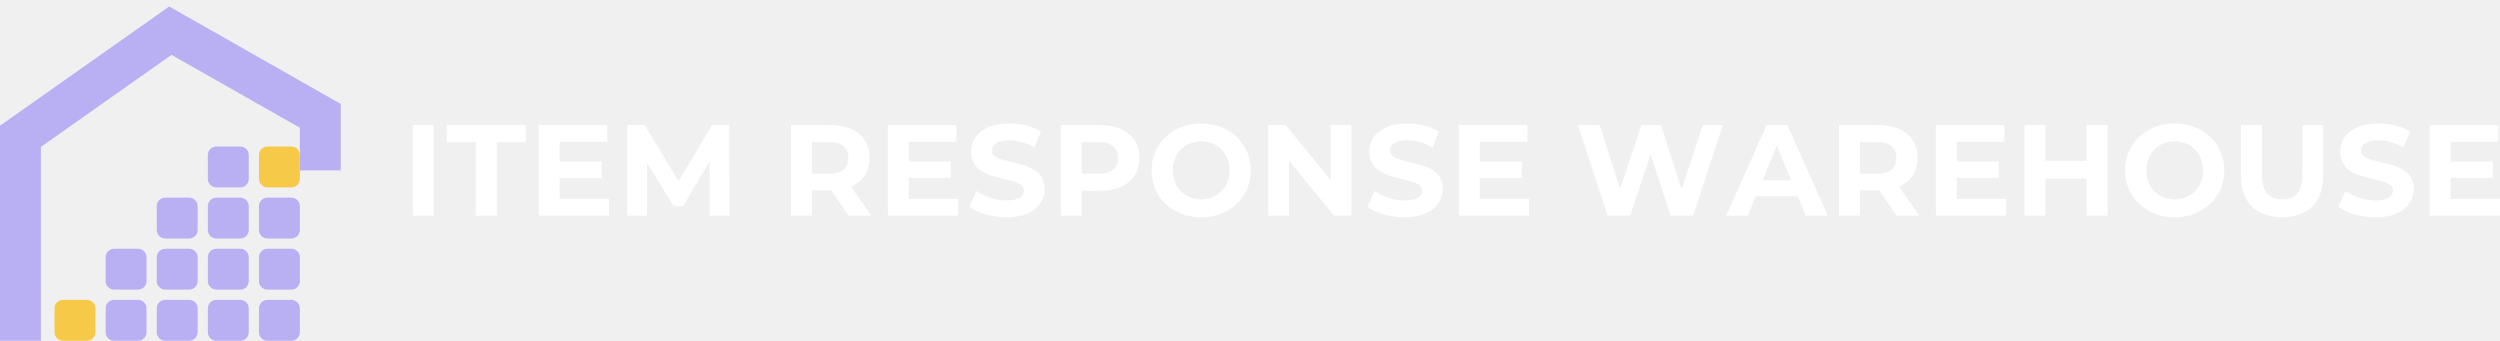
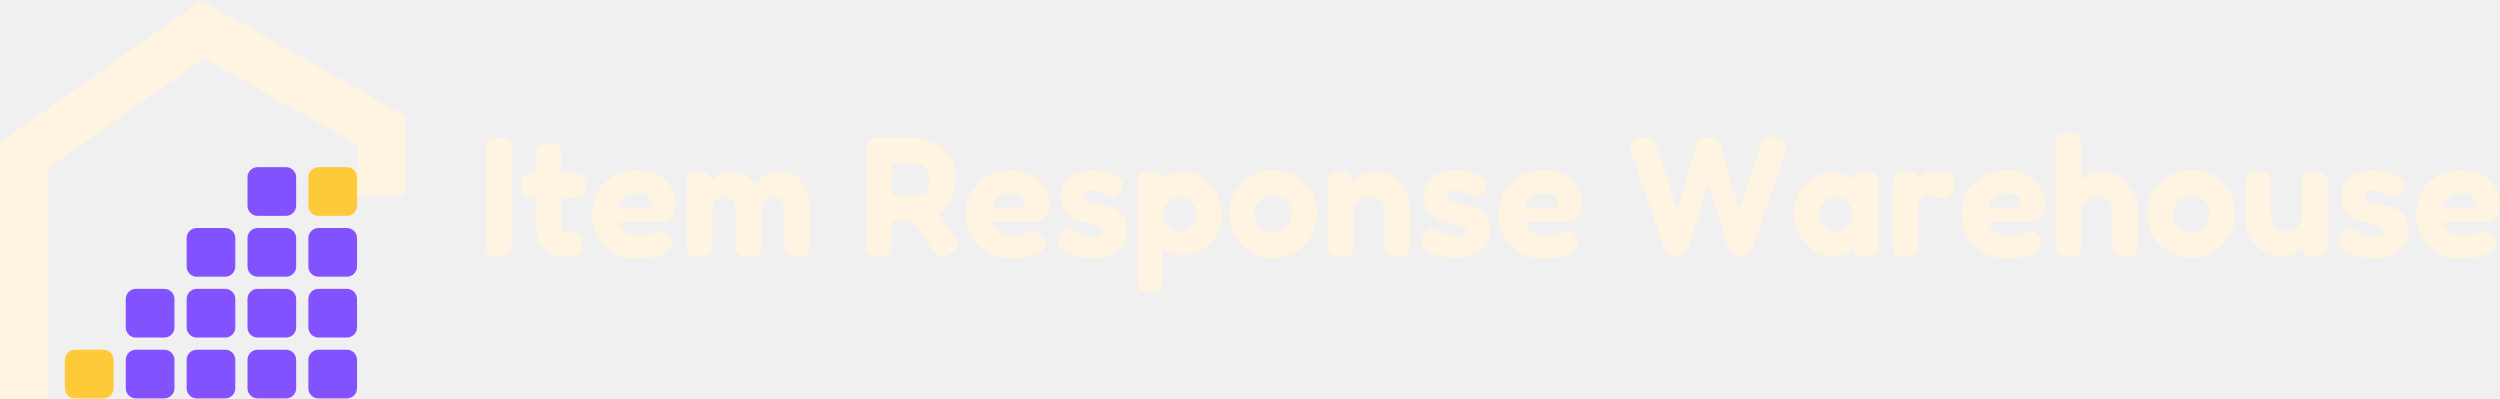
- <svg xmlns="http://www.w3.org/2000/svg" viewBox="0 0 733.69 100" role="img" aria-labelledby="t">
-   <path d="M6 100V40L50 9L94 34V50" fill="none" stroke="#b8b0f2" stroke-width="12" stroke-linejoin="miter" stroke-miterlimit="4" />
-   <rect x="16" y="88" width="12" height="12" rx="2.5" fill="#f7c948" />
-   <rect x="31" y="88" width="12" height="12" rx="2.5" fill="#b8b0f2" />
-   <rect x="31" y="73" width="12" height="12" rx="2.5" fill="#b8b0f2" />
-   <rect x="46" y="88" width="12" height="12" rx="2.5" fill="#b8b0f2" />
-   <rect x="46" y="73" width="12" height="12" rx="2.5" fill="#b8b0f2" />
-   <rect x="46" y="58" width="12" height="12" rx="2.5" fill="#b8b0f2" />
-   <rect x="61" y="88" width="12" height="12" rx="2.5" fill="#b8b0f2" />
-   <rect x="61" y="73" width="12" height="12" rx="2.5" fill="#b8b0f2" />
-   <rect x="61" y="58" width="12" height="12" rx="2.5" fill="#b8b0f2" />
-   <rect x="61" y="43" width="12" height="12" rx="2.5" fill="#b8b0f2" />
-   <rect x="76" y="88" width="12" height="12" rx="2.5" fill="#b8b0f2" />
-   <rect x="76" y="73" width="12" height="12" rx="2.5" fill="#b8b0f2" />
-   <rect x="76" y="58" width="12" height="12" rx="2.5" fill="#b8b0f2" />
-   <rect x="76" y="43" width="12" height="12" rx="2.5" fill="#f7c948" />
-   <path d="M121.15 63.3V36.7H127.31V63.3ZM139.63 63.3V41.72H131.12V36.7H154.3V41.72H145.78V63.3ZM158.1 63.3V36.7H178.2V41.64H164.22V58.36H178.7V63.3ZM163.76 52.2V47.42H176.57V52.2ZM184.1 63.3V36.7H189.19L200.52 55.47H197.82L208.95 36.7H214.01L214.08 63.3H208.31L208.27 45.55H209.33L200.44 60.49H197.67L188.58 45.55H189.88V63.3ZM232.14 63.3V36.7H243.51Q249.05 36.7 252.13 39.27Q255.21 41.83 255.21 46.35Q255.21 49.32 253.8 51.46Q252.4 53.61 249.81 54.75Q247.23 55.89 243.66 55.89H235.56L238.3 53.19V63.3ZM249.05 63.3 242.4 53.65H248.98L255.7 63.3ZM238.3 53.88 235.56 50.99H243.32Q246.17 50.99 247.57 49.75Q248.98 48.52 248.98 46.35Q248.98 44.15 247.57 42.93Q246.17 41.72 243.32 41.72H235.56L238.3 38.79ZM260.57 63.3V36.7H280.68V41.64H266.69V58.36H281.17V63.3ZM266.24 52.2V47.42H279.04V52.2ZM295.31 63.76Q292.12 63.76 289.19 62.9Q286.27 62.05 284.48 60.68L286.57 56.04Q288.28 57.26 290.62 58.04Q292.96 58.82 295.35 58.82Q297.17 58.82 298.29 58.46Q299.42 58.09 299.95 57.45Q300.48 56.8 300.48 55.97Q300.48 54.9 299.64 54.28Q298.81 53.65 297.44 53.25Q296.07 52.85 294.42 52.49Q292.77 52.13 291.11 51.6Q289.46 51.06 288.09 50.23Q286.72 49.39 285.87 48.02Q285.01 46.66 285.01 44.53Q285.01 42.25 286.25 40.37Q287.48 38.49 289.97 37.37Q292.46 36.24 296.22 36.24Q298.73 36.24 301.16 36.83Q303.6 37.42 305.46 38.6L303.56 43.27Q301.7 42.21 299.83 41.7Q297.97 41.18 296.19 41.18Q294.4 41.18 293.26 41.6Q292.12 42.02 291.63 42.69Q291.13 43.35 291.13 44.22Q291.13 45.25 291.97 45.88Q292.8 46.5 294.17 46.88Q295.54 47.26 297.19 47.64Q298.85 48.02 300.5 48.52Q302.15 49.01 303.52 49.85Q304.89 50.68 305.74 52.05Q306.6 53.42 306.6 55.51Q306.6 57.75 305.34 59.61Q304.09 61.48 301.6 62.62Q299.11 63.76 295.31 63.76ZM311.32 63.3V36.7H322.83Q326.4 36.7 328.99 37.86Q331.57 39.02 332.98 41.18Q334.38 43.35 334.38 46.35Q334.38 49.32 332.98 51.48Q331.57 53.65 328.99 54.81Q326.4 55.97 322.83 55.97H314.74L317.47 53.19V63.3ZM317.47 53.88 314.74 50.95H322.49Q325.34 50.95 326.74 49.73Q328.15 48.52 328.15 46.35Q328.15 44.15 326.74 42.93Q325.34 41.72 322.49 41.72H314.74L317.47 38.79ZM352.55 63.76Q349.4 63.76 346.72 62.73Q344.04 61.7 342.08 59.84Q340.13 57.98 339.04 55.47Q337.96 52.96 337.96 50Q337.96 47.04 339.04 44.53Q340.13 42.02 342.1 40.16Q344.08 38.3 346.74 37.27Q349.4 36.24 352.51 36.24Q355.67 36.24 358.31 37.27Q360.95 38.3 362.91 40.16Q364.86 42.02 365.97 44.51Q367.07 47 367.07 50Q367.07 52.96 365.97 55.49Q364.86 58.02 362.91 59.86Q360.95 61.7 358.31 62.73Q355.67 63.76 352.55 63.76ZM352.51 58.51Q354.3 58.51 355.8 57.9Q357.3 57.3 358.44 56.16Q359.58 55.02 360.21 53.46Q360.84 51.9 360.84 50Q360.84 48.1 360.21 46.54Q359.58 44.98 358.46 43.84Q357.34 42.7 355.82 42.1Q354.3 41.49 352.51 41.49Q350.73 41.49 349.23 42.1Q347.73 42.7 346.59 43.84Q345.45 44.98 344.82 46.54Q344.19 48.1 344.19 50Q344.19 51.86 344.82 53.44Q345.45 55.02 346.57 56.16Q347.69 57.3 349.21 57.9Q350.73 58.51 352.51 58.51ZM372.2 63.3V36.7H377.3L392.99 55.85H390.52V36.7H396.6V63.3H391.55L375.81 44.15H378.28V63.3ZM412.15 63.76Q408.96 63.76 406.03 62.9Q403.1 62.05 401.32 60.68L403.41 56.04Q405.12 57.26 407.45 58.04Q409.79 58.82 412.19 58.82Q414.01 58.82 415.13 58.46Q416.25 58.09 416.78 57.45Q417.32 56.8 417.32 55.97Q417.32 54.9 416.48 54.28Q415.64 53.65 414.28 53.25Q412.91 52.85 411.25 52.49Q409.6 52.13 407.95 51.6Q406.3 51.06 404.93 50.23Q403.56 49.39 402.7 48.02Q401.85 46.66 401.85 44.53Q401.85 42.25 403.08 40.37Q404.32 38.49 406.81 37.37Q409.3 36.24 413.06 36.24Q415.57 36.24 418 36.83Q420.43 37.42 422.29 38.6L420.39 43.27Q418.53 42.21 416.67 41.7Q414.81 41.18 413.02 41.18Q411.24 41.18 410.1 41.6Q408.96 42.02 408.46 42.69Q407.97 43.35 407.97 44.22Q407.97 45.25 408.8 45.88Q409.64 46.5 411.01 46.88Q412.38 47.26 414.03 47.64Q415.68 48.02 417.33 48.52Q418.99 49.01 420.36 49.85Q421.72 50.68 422.58 52.05Q423.43 53.42 423.43 55.51Q423.43 57.75 422.18 59.61Q420.93 61.48 418.44 62.62Q415.95 63.76 412.15 63.76ZM428.15 63.3V36.7H448.25V41.64H434.27V58.36H448.75V63.3ZM433.81 52.2V47.42H446.62V52.2ZM471.79 63.3 463.09 36.7H469.47L477.03 60.26H473.84L481.74 36.7H487.44L495.04 60.26H491.97L499.72 36.7H505.61L496.91 63.3H490.29L483.57 42.63H485.32L478.4 63.3ZM506.6 63.3 518.46 36.7H524.54L536.43 63.3H529.97L520.24 39.82H522.68L512.91 63.3ZM512.53 57.6 514.16 52.93H527.84L529.52 57.6ZM539.71 63.3V36.7H551.07Q556.62 36.7 559.69 39.27Q562.77 41.83 562.77 46.35Q562.77 49.32 561.37 51.46Q559.96 53.61 557.38 54.75Q554.79 55.89 551.22 55.89H543.13L545.86 53.19V63.3ZM556.62 63.3 549.97 53.65H556.54L563.27 63.3ZM545.86 53.88 543.13 50.99H550.88Q553.73 50.99 555.13 49.75Q556.54 48.52 556.54 46.35Q556.54 44.15 555.13 42.93Q553.73 41.72 550.88 41.72H543.13L545.86 38.79ZM568.14 63.3V36.7H588.24V41.64H574.25V58.36H588.73V63.3ZM573.8 52.2V47.42H586.6V52.2ZM612.37 63.3V36.7H618.53V63.3ZM594.13 63.3V36.7H600.29V63.3ZM599.83 52.39V47.19H612.83V52.39ZM638.26 63.76Q635.1 63.76 632.42 62.73Q629.75 61.7 627.79 59.84Q625.83 57.98 624.75 55.47Q623.67 52.96 623.67 50Q623.67 47.04 624.75 44.53Q625.83 42.02 627.81 40.16Q629.78 38.3 632.44 37.27Q635.1 36.24 638.22 36.24Q641.37 36.24 644.01 37.27Q646.66 38.3 648.61 40.16Q650.57 42.02 651.67 44.51Q652.77 47 652.77 50Q652.77 52.96 651.67 55.49Q650.57 58.02 648.61 59.86Q646.66 61.7 644.01 62.73Q641.37 63.76 638.26 63.76ZM638.22 58.51Q640.01 58.51 641.51 57.9Q643.01 57.3 644.15 56.16Q645.29 55.02 645.91 53.46Q646.54 51.9 646.54 50Q646.54 48.1 645.91 46.54Q645.29 44.98 644.17 43.84Q643.05 42.7 641.53 42.1Q640.01 41.49 638.22 41.49Q636.43 41.49 634.93 42.1Q633.43 42.7 632.29 43.84Q631.15 44.98 630.52 46.54Q629.9 48.1 629.9 50Q629.9 51.86 630.52 53.44Q631.15 55.02 632.27 56.16Q633.39 57.3 634.91 57.9Q636.43 58.51 638.22 58.51ZM669.73 63.76Q664.07 63.76 660.87 60.6Q657.68 57.45 657.68 51.6V36.7H663.84V51.37Q663.84 55.17 665.4 56.84Q666.95 58.51 669.77 58.51Q672.58 58.51 674.14 56.84Q675.69 55.17 675.69 51.37V36.7H681.77V51.6Q681.77 57.45 678.58 60.6Q675.39 63.76 669.73 63.76ZM697.09 63.76Q693.9 63.76 690.98 62.9Q688.05 62.05 686.26 60.68L688.35 56.04Q690.06 57.26 692.4 58.04Q694.74 58.82 697.13 58.82Q698.96 58.82 700.08 58.46Q701.2 58.09 701.73 57.45Q702.26 56.8 702.26 55.97Q702.26 54.9 701.43 54.28Q700.59 53.65 699.22 53.25Q697.85 52.85 696.2 52.49Q694.55 52.13 692.89 51.6Q691.24 51.06 689.87 50.23Q688.51 49.39 687.65 48.02Q686.8 46.66 686.8 44.53Q686.8 42.25 688.03 40.37Q689.27 38.49 691.75 37.37Q694.24 36.24 698.01 36.24Q700.51 36.24 702.95 36.83Q705.38 37.42 707.24 38.6L705.34 43.27Q703.48 42.21 701.62 41.7Q699.75 41.18 697.97 41.18Q696.18 41.18 695.04 41.6Q693.9 42.02 693.41 42.69Q692.91 43.35 692.91 44.22Q692.91 45.25 693.75 45.88Q694.59 46.5 695.95 46.88Q697.32 47.26 698.97 47.64Q700.63 48.02 702.28 48.52Q703.93 49.01 705.3 49.85Q706.67 50.68 707.52 52.05Q708.38 53.42 708.38 55.51Q708.38 57.75 707.13 59.61Q705.87 61.48 703.38 62.62Q700.89 63.76 697.09 63.76ZM713.1 63.3V36.7H733.2V41.64H719.22V58.36H733.69V63.3ZM718.76 52.2V47.42H731.57V52.2Z" fill="#ffffff" />
+ <svg xmlns="http://www.w3.org/2000/svg" viewBox="0 1.8 616.2 98.2" role="img" aria-labelledby="t">
+   <path d="M6 100V40L50 9L94 34V50" fill="none" stroke="#fff3e2" stroke-width="12" stroke-linejoin="miter" stroke-miterlimit="4" />
+   <rect x="16" y="88" width="12" height="12" rx="2.5" fill="#ffca3a" />
+   <rect x="31" y="88" width="12" height="12" rx="2.5" fill="#8352ff" />
+   <rect x="31" y="73" width="12" height="12" rx="2.5" fill="#8352ff" />
+   <rect x="46" y="88" width="12" height="12" rx="2.5" fill="#8352ff" />
+   <rect x="46" y="73" width="12" height="12" rx="2.5" fill="#8352ff" />
+   <rect x="46" y="58" width="12" height="12" rx="2.5" fill="#8352ff" />
+   <rect x="61" y="88" width="12" height="12" rx="2.5" fill="#8352ff" />
+   <rect x="61" y="73" width="12" height="12" rx="2.5" fill="#8352ff" />
+   <rect x="61" y="58" width="12" height="12" rx="2.5" fill="#8352ff" />
+   <rect x="61" y="43" width="12" height="12" rx="2.5" fill="#8352ff" />
+   <rect x="76" y="88" width="12" height="12" rx="2.5" fill="#8352ff" />
+   <rect x="76" y="73" width="12" height="12" rx="2.5" fill="#8352ff" />
+   <rect x="76" y="58" width="12" height="12" rx="2.5" fill="#8352ff" />
+   <rect x="76" y="43" width="12" height="12" rx="2.5" fill="#ffca3a" />
+   <path d="M122.83 65.08Q121.32 65.08 120.65 64.64Q119.97 64.2 119.83 63.44Q119.68 62.68 119.68 61.89V38.91Q119.68 38.07 119.83 37.36Q119.97 36.64 120.65 36.18Q121.32 35.72 122.87 35.72Q124.47 35.72 125.12 36.18Q125.77 36.64 125.92 37.36Q126.06 38.07 126.06 38.95V61.93Q126.06 62.73 125.9 63.46Q125.73 64.2 125.08 64.64Q124.43 65.08 122.83 65.08ZM140.26 65.08Q138.12 65.08 136.58 64.62Q135.05 64.15 134.04 63.19Q133.04 62.22 132.55 60.73Q132.07 59.24 132.07 57.18V40.13Q132.07 39.29 132.22 38.62Q132.36 37.95 133.04 37.5Q133.71 37.06 135.22 37.06Q136.73 37.06 137.4 37.53Q138.08 37.99 138.22 38.7Q138.37 39.42 138.37 40.26V56.93Q138.37 57.6 138.48 58.04Q138.58 58.48 138.79 58.69Q139 58.9 139.38 58.99Q139.76 59.07 140.3 59.07Q141.23 59.07 141.94 59.24Q142.65 59.41 143.05 60Q143.45 60.58 143.45 61.97Q143.45 63.48 142.99 64.15Q142.53 64.83 141.79 64.95Q141.06 65.08 140.26 65.08ZM130.77 44.41H135.39L141.18 44.25Q141.98 44.25 142.7 44.39Q143.41 44.54 143.87 45.21Q144.33 45.88 144.33 47.44Q144.33 48.87 143.89 49.54Q143.45 50.21 142.74 50.4Q142.02 50.59 141.18 50.59L135.68 50.46H130.6Q129.38 50.42 128.9 49.73Q128.42 49.03 128.42 47.4Q128.42 45.88 129 45.15Q129.59 44.41 130.77 44.41ZM157.14 65.46Q154.2 65.46 152.08 64.49Q149.96 63.52 148.62 61.95Q147.27 60.37 146.62 58.44Q145.97 56.51 145.97 54.58Q145.97 51.43 147.4 48.99Q148.83 46.56 151.35 45.15Q153.87 43.74 157.14 43.74Q159.58 43.74 161.37 44.52Q163.15 45.3 164.31 46.53Q165.46 47.77 166.03 49.2Q166.59 50.63 166.59 51.93Q166.59 54.24 165.48 55.35Q164.37 56.47 162.65 56.47H152.65Q152.73 57.56 153.43 58.32Q154.12 59.07 155.17 59.49Q156.22 59.91 157.4 59.91Q158.4 59.91 159.16 59.81Q159.92 59.7 160.46 59.51Q161.01 59.32 161.47 59.13Q161.93 58.95 162.29 58.82Q162.65 58.69 162.98 58.65Q163.61 58.61 164.14 59.01Q164.66 59.41 165.08 60.21Q165.38 60.67 165.48 61.09Q165.59 61.51 165.59 61.93Q165.59 62.94 164.56 63.73Q163.53 64.53 161.66 64.99Q159.79 65.46 157.14 65.46ZM152.65 53.02H159.29Q159.96 53.02 160.27 52.79Q160.59 52.56 160.59 51.89Q160.59 51.13 160.13 50.57Q159.66 50 158.89 49.68Q158.11 49.37 157.1 49.37Q155.8 49.37 154.79 49.87Q153.78 50.38 153.22 51.22Q152.65 52.06 152.65 53.02ZM172.35 65.08Q170.84 65.08 170.16 64.62Q169.49 64.15 169.37 63.44Q169.24 62.73 169.24 61.89V47.19Q169.24 46.35 169.39 45.65Q169.53 44.96 170.21 44.52Q170.88 44.08 172.43 44.08Q173.99 44.08 174.7 44.69Q175.41 45.3 175.41 46.68L174.87 47.14Q174.95 46.93 175.37 46.43Q175.79 45.93 176.46 45.38Q177.14 44.83 178.04 44.43Q178.94 44.04 179.99 44.04Q181.38 44.04 182.49 44.43Q183.6 44.83 184.51 45.61Q185.41 46.39 186.08 47.56Q186.67 46.72 187.51 45.93Q188.35 45.13 189.5 44.58Q190.66 44.04 192.09 44.04Q194.52 44.04 196.23 45.27Q197.93 46.51 198.81 48.82Q199.69 51.13 199.69 54.41V61.93Q199.69 62.73 199.54 63.46Q199.4 64.2 198.72 64.64Q198.05 65.08 196.5 65.08Q194.94 65.08 194.29 64.62Q193.64 64.15 193.5 63.42Q193.35 62.68 193.35 61.89V54.37Q193.35 53.07 193.05 52.18Q192.76 51.3 192.15 50.82Q191.54 50.34 190.62 50.34Q189.65 50.34 188.98 50.78Q188.31 51.22 187.97 52.12Q187.64 53.02 187.64 54.41V61.93Q187.64 62.77 187.43 63.5Q187.22 64.24 186.52 64.68Q185.83 65.12 184.32 65.08Q182.81 65.04 182.18 64.57Q181.55 64.11 181.42 63.38Q181.29 62.64 181.29 61.89V54.37Q181.29 53.07 181 52.16Q180.71 51.26 180.12 50.8Q179.53 50.34 178.56 50.34Q177.51 50.34 176.84 50.88Q176.17 51.43 175.86 52.33Q175.54 53.23 175.54 54.37V61.93Q175.54 62.77 175.39 63.48Q175.25 64.2 174.57 64.64Q173.9 65.08 172.35 65.08ZM216.62 65.08Q215.1 65.08 214.43 64.62Q213.76 64.15 213.61 63.4Q213.47 62.64 213.47 61.84V38.87Q213.47 38.07 213.61 37.36Q213.76 36.64 214.43 36.18Q215.1 35.72 216.66 35.72H225.39Q227.12 35.72 228.92 36.35Q230.73 36.98 232.24 38.28Q233.75 39.58 234.68 41.52Q235.6 43.45 235.6 46.09Q235.6 47.86 235.08 49.5Q234.55 51.13 233.5 52.52Q232.45 53.91 230.9 54.89Q229.34 55.88 227.33 56.3H219.85V61.89Q219.85 62.68 219.68 63.42Q219.51 64.15 218.84 64.62Q218.17 65.08 216.62 65.08ZM234.34 64.24Q232.79 65.37 231.86 65.12Q230.94 64.87 229.93 63.48L222.54 52.9L229.72 51.97L235.14 59.74Q235.85 60.75 236.04 61.47Q236.23 62.18 235.83 62.81Q235.43 63.44 234.34 64.24ZM219.85 50H225.69Q226.28 50 226.91 49.77Q227.54 49.54 228.04 49.08Q228.54 48.61 228.88 47.86Q229.22 47.1 229.22 46.05Q229.22 44.83 228.73 43.95Q228.25 43.07 227.37 42.59Q226.49 42.1 225.31 42.1H219.85ZM249.21 65.46Q246.27 65.46 244.15 64.49Q242.03 63.52 240.68 61.95Q239.34 60.37 238.69 58.44Q238.04 56.51 238.04 54.58Q238.04 51.43 239.46 48.99Q240.89 46.56 243.41 45.15Q245.93 43.74 249.21 43.74Q251.64 43.74 253.43 44.52Q255.21 45.3 256.37 46.53Q257.52 47.77 258.09 49.2Q258.66 50.63 258.66 51.93Q258.66 54.24 257.55 55.35Q256.43 56.47 254.71 56.47H244.71Q244.8 57.56 245.49 58.32Q246.18 59.07 247.23 59.49Q248.28 59.91 249.46 59.91Q250.47 59.91 251.22 59.81Q251.98 59.7 252.53 59.51Q253.07 59.32 253.53 59.13Q254 58.95 254.35 58.82Q254.71 58.69 255.05 58.65Q255.68 58.61 256.2 59.01Q256.73 59.41 257.15 60.21Q257.44 60.67 257.55 61.09Q257.65 61.51 257.65 61.93Q257.65 62.94 256.62 63.73Q255.59 64.53 253.72 64.99Q251.85 65.46 249.21 65.46ZM244.71 53.02H251.35Q252.02 53.02 252.34 52.79Q252.65 52.56 252.65 51.89Q252.65 51.13 252.19 50.57Q251.73 50 250.95 49.68Q250.17 49.37 249.17 49.37Q247.86 49.37 246.86 49.87Q245.85 50.38 245.28 51.22Q244.71 52.06 244.71 53.02ZM268.91 65.41Q267.77 65.41 266.45 65.16Q265.13 64.91 263.87 64.43Q262.61 63.94 261.77 63.29Q260.93 62.64 260.8 61.8Q260.72 61.38 260.82 60.9Q260.93 60.42 261.22 59.89Q261.51 59.37 261.93 58.78Q262.27 58.32 262.69 58.19Q263.11 58.06 263.66 58.23Q264.33 58.36 265.02 58.67Q265.71 58.99 266.41 59.34Q267.1 59.7 267.86 59.97Q268.61 60.25 269.41 60.25Q270.59 60.25 271.24 59.89Q271.89 59.53 271.89 58.9Q271.89 58.44 271.62 58.15Q271.34 57.85 270.86 57.62Q270.38 57.39 269.75 57.22Q269.12 57.06 268.38 56.87Q267.65 56.68 266.89 56.47Q265.84 56.17 264.87 55.71Q263.91 55.25 263.11 54.51Q262.31 53.78 261.85 52.71Q261.39 51.64 261.39 50.08Q261.39 48.03 262.35 46.64Q263.32 45.25 265.17 44.52Q267.02 43.78 269.66 43.78Q270.42 43.78 271.17 43.87Q271.93 43.95 272.67 44.16Q273.4 44.37 274.11 44.67Q274.83 44.96 275.54 45.38Q276.8 45.97 276.84 46.98Q276.89 47.98 276.13 49.03Q275.67 49.75 275.16 50.06Q274.66 50.38 274.11 50.25Q273.44 50.08 272.67 49.71Q271.89 49.33 271.03 48.99Q270.17 48.66 269.33 48.66Q268.61 48.66 268.11 48.84Q267.6 49.03 267.35 49.35Q267.1 49.66 267.1 50.08Q267.1 50.63 267.42 50.94Q267.73 51.26 268.28 51.47Q268.82 51.68 269.54 51.85Q270.25 52.02 271.09 52.18Q272.22 52.39 273.42 52.75Q274.62 53.11 275.61 53.78Q276.59 54.45 277.2 55.59Q277.81 56.72 277.81 58.57Q277.81 61.89 275.5 63.65Q273.19 65.41 268.91 65.41ZM291.59 64.7Q289.53 64.7 287.95 63.88Q286.38 63.06 285.35 61.65Q284.32 60.25 283.8 58.4Q283.27 56.55 283.31 54.41Q283.31 52.35 283.86 50.48Q284.4 48.61 285.43 47.16Q286.46 45.72 288 44.9Q289.53 44.08 291.59 44.08Q293.43 44.08 295.18 44.92Q296.92 45.76 298.26 47.21Q299.61 48.66 300.38 50.55Q301.16 52.44 301.16 54.54Q301.16 56.64 300.38 58.5Q299.61 60.37 298.26 61.76Q296.92 63.15 295.2 63.92Q293.48 64.7 291.59 64.7ZM283.48 73.77Q281.97 73.77 281.32 73.33Q280.67 72.89 280.52 72.2Q280.37 71.5 280.37 70.71V47.23Q280.37 46.39 280.5 45.69Q280.62 45 281.27 44.54Q281.93 44.08 283.44 44.08Q284.74 44.08 285.52 44.46Q286.29 44.83 286.63 45.63V70.66Q286.67 71.46 286.5 72.18Q286.34 72.89 285.69 73.33Q285.03 73.77 283.48 73.77ZM290.7 58.78Q291.88 58.78 292.8 58.21Q293.73 57.64 294.3 56.68Q294.86 55.71 294.86 54.54Q294.86 53.32 294.32 52.37Q293.77 51.43 292.85 50.88Q291.92 50.34 290.75 50.34Q289.61 50.34 288.67 50.9Q287.72 51.47 287.2 52.41Q286.67 53.36 286.67 54.54Q286.67 55.71 287.22 56.68Q287.76 57.64 288.69 58.21Q289.61 58.78 290.7 58.78ZM313.85 65.41Q311.87 65.41 309.92 64.64Q307.97 63.86 306.37 62.43Q304.77 61 303.85 59.01Q302.93 57.01 302.93 54.58Q302.93 52.31 303.77 50.36Q304.61 48.4 306.12 46.89Q307.63 45.38 309.58 44.52Q311.54 43.66 313.76 43.66Q316.79 43.66 319.24 45.11Q321.7 46.56 323.17 49.03Q324.64 51.51 324.64 54.54Q324.64 57.1 323.7 59.09Q322.75 61.09 321.18 62.52Q319.6 63.94 317.69 64.68Q315.78 65.41 313.85 65.41ZM313.76 59.07Q314.77 59.07 315.82 58.57Q316.87 58.06 317.58 57.06Q318.3 56.05 318.3 54.49Q318.3 53.15 317.71 52.14Q317.12 51.13 316.09 50.57Q315.06 50 313.72 50Q312.46 50 311.47 50.59Q310.49 51.18 309.88 52.2Q309.27 53.23 309.27 54.54Q309.27 56.05 309.96 57.08Q310.65 58.11 311.7 58.59Q312.75 59.07 313.76 59.07ZM330.39 65.04Q328.84 65.04 328.19 64.59Q327.54 64.15 327.39 63.42Q327.24 62.68 327.24 61.89V47.1Q327.24 46.3 327.41 45.61Q327.58 44.92 328.23 44.5Q328.88 44.08 330.44 44.08Q331.78 44.08 332.41 44.43Q333.04 44.79 333.23 45.3Q333.42 45.8 333.42 46.24Q333.42 46.68 333.5 46.85L333.25 47.65Q333.33 47.02 333.9 46.37Q334.47 45.72 335.33 45.19Q336.19 44.67 337.18 44.37Q338.16 44.08 339.13 44.08Q341.15 44.08 342.72 44.81Q344.3 45.55 345.39 46.93Q346.48 48.32 347.05 50.19Q347.61 52.06 347.61 54.28V61.93Q347.61 62.73 347.47 63.46Q347.32 64.2 346.67 64.62Q346.02 65.04 344.46 65.04Q342.87 65.04 342.22 64.59Q341.57 64.15 341.4 63.42Q341.23 62.68 341.23 61.89V54.28Q341.23 53.02 340.81 52.14Q340.39 51.26 339.55 50.78Q338.71 50.29 337.49 50.29Q336.27 50.29 335.39 50.8Q334.51 51.3 334.03 52.18Q333.54 53.07 333.54 54.28V61.93Q333.54 62.73 333.4 63.46Q333.25 64.2 332.6 64.62Q331.95 65.04 330.39 65.04ZM358.45 65.41Q357.32 65.41 355.99 65.16Q354.67 64.91 353.41 64.43Q352.15 63.94 351.31 63.29Q350.47 62.64 350.34 61.8Q350.26 61.38 350.37 60.9Q350.47 60.42 350.76 59.89Q351.06 59.37 351.48 58.78Q351.81 58.32 352.23 58.19Q352.65 58.06 353.2 58.23Q353.87 58.36 354.57 58.67Q355.26 58.99 355.95 59.34Q356.64 59.7 357.4 59.97Q358.16 60.25 358.95 60.25Q360.13 60.25 360.78 59.89Q361.43 59.53 361.43 58.9Q361.43 58.44 361.16 58.15Q360.89 57.85 360.4 57.62Q359.92 57.39 359.29 57.22Q358.66 57.06 357.93 56.87Q357.19 56.68 356.43 56.47Q355.38 56.17 354.42 55.71Q353.45 55.25 352.65 54.51Q351.86 53.78 351.39 52.71Q350.93 51.64 350.93 50.08Q350.93 48.03 351.9 46.64Q352.86 45.25 354.71 44.52Q356.56 43.78 359.21 43.78Q359.96 43.78 360.72 43.87Q361.47 43.95 362.21 44.16Q362.94 44.37 363.66 44.67Q364.37 44.96 365.09 45.38Q366.35 45.97 366.39 46.98Q366.43 47.98 365.67 49.03Q365.21 49.75 364.71 50.06Q364.2 50.38 363.66 50.25Q362.99 50.08 362.21 49.71Q361.43 49.33 360.57 48.99Q359.71 48.66 358.87 48.66Q358.16 48.66 357.65 48.84Q357.15 49.03 356.9 49.35Q356.64 49.66 356.64 50.08Q356.64 50.63 356.96 50.94Q357.27 51.26 357.82 51.47Q358.37 51.68 359.08 51.85Q359.79 52.02 360.63 52.18Q361.77 52.39 362.97 52.75Q364.16 53.11 365.15 53.78Q366.14 54.45 366.75 55.59Q367.35 56.72 367.35 58.57Q367.35 61.89 365.04 63.65Q362.73 65.41 358.45 65.41ZM380.54 65.46Q377.6 65.46 375.48 64.49Q373.36 63.52 372.02 61.95Q370.67 60.37 370.02 58.44Q369.37 56.51 369.37 54.58Q369.37 51.43 370.8 48.99Q372.23 46.56 374.75 45.15Q377.27 43.74 380.54 43.74Q382.98 43.74 384.76 44.52Q386.55 45.3 387.7 46.53Q388.86 47.77 389.43 49.2Q389.99 50.63 389.99 51.93Q389.99 54.24 388.88 55.35Q387.77 56.47 386.04 56.47H376.05Q376.13 57.56 376.83 58.32Q377.52 59.07 378.57 59.49Q379.62 59.91 380.79 59.91Q381.8 59.91 382.56 59.81Q383.31 59.7 383.86 59.51Q384.41 59.32 384.87 59.13Q385.33 58.95 385.69 58.82Q386.04 58.69 386.38 58.65Q387.01 58.61 387.54 59.01Q388.06 59.41 388.48 60.21Q388.77 60.67 388.88 61.09Q388.98 61.51 388.98 61.93Q388.98 62.94 387.96 63.73Q386.93 64.53 385.06 64.99Q383.19 65.46 380.54 65.46ZM376.05 53.02H382.68Q383.36 53.02 383.67 52.79Q383.99 52.56 383.99 51.89Q383.99 51.13 383.52 50.57Q383.06 50 382.29 49.68Q381.51 49.37 380.5 49.37Q379.2 49.37 378.19 49.87Q377.18 50.38 376.62 51.22Q376.05 52.06 376.05 53.02ZM413.13 64.99Q412.04 64.99 411.41 64.57Q410.78 64.15 410.51 63.61Q410.24 63.06 410.15 62.85L402.26 39.96Q401.71 38.2 402.09 37.34Q402.47 36.48 404.27 35.89Q405.45 35.51 406.18 35.55Q406.92 35.59 407.4 36.14Q407.88 36.69 408.26 37.86L413.51 53.44L417.92 38.07Q418.05 37.65 418.32 37.11Q418.59 36.56 419.22 36.14Q419.85 35.72 420.99 35.72Q422.29 35.72 422.94 36.18Q423.59 36.64 423.84 37.19Q424.1 37.74 424.22 38.03L428.67 53.53L433.88 37.9Q434.26 36.73 434.74 36.16Q435.23 35.59 436 35.51Q436.78 35.43 437.96 35.85Q439.22 36.31 439.72 36.81Q440.22 37.32 440.25 38.05Q440.27 38.79 439.93 39.96L432.03 62.85Q431.95 63.1 431.68 63.63Q431.4 64.15 430.8 64.57Q430.19 64.99 429.01 64.99Q427.88 64.99 427.2 64.49Q426.53 63.99 426.26 63.42Q425.99 62.85 425.9 62.64L421.07 46.98L416.24 62.64Q416.2 62.85 415.91 63.44Q415.61 64.03 414.96 64.51Q414.31 64.99 413.13 64.99ZM459.96 65.04Q458.41 65.04 457.68 64.49Q456.94 63.94 456.94 63.15L457.36 62.43Q457.11 62.85 456.39 63.46Q455.68 64.07 454.55 64.55Q453.41 65.04 451.73 65.04Q449.8 65.04 448.06 64.2Q446.31 63.36 444.97 61.86Q443.63 60.37 442.85 58.48Q442.07 56.59 442.07 54.49Q442.07 52.44 442.85 50.57Q443.63 48.7 444.99 47.25Q446.36 45.8 448.08 44.96Q449.8 44.12 451.73 44.12Q453.29 44.12 454.38 44.56Q455.47 45 456.21 45.59Q456.94 46.18 457.32 46.72L456.98 46.14Q456.94 45.13 457.68 44.6Q458.41 44.08 460.01 44.08Q461.52 44.08 462.17 44.54Q462.82 45 462.97 45.76Q463.11 46.51 463.11 47.35V61.84Q463.11 62.64 462.97 63.4Q462.82 64.15 462.17 64.59Q461.52 65.04 459.96 65.04ZM452.66 58.78Q453.75 58.78 454.65 58.21Q455.55 57.64 456.08 56.68Q456.6 55.71 456.6 54.54Q456.6 53.32 456.06 52.37Q455.51 51.43 454.59 50.86Q453.66 50.29 452.57 50.29Q451.35 50.29 450.41 50.88Q449.46 51.47 448.9 52.44Q448.33 53.4 448.33 54.62Q448.33 55.75 448.9 56.7Q449.46 57.64 450.45 58.21Q451.44 58.78 452.66 58.78ZM469.62 65.08Q468.07 65.08 467.42 64.64Q466.77 64.2 466.62 63.44Q466.47 62.68 466.47 61.89V47.23Q466.47 46.39 466.64 45.67Q466.81 44.96 467.46 44.52Q468.11 44.08 469.67 44.08Q471.14 44.08 471.79 44.48Q472.44 44.88 472.61 45.4Q472.77 45.93 472.77 46.3L472.27 46.56Q472.35 46.39 472.71 45.95Q473.07 45.51 473.7 45.02Q474.33 44.54 475.23 44.2Q476.13 43.87 477.31 43.87Q477.77 43.87 478.34 43.93Q478.91 43.99 479.52 44.18Q480.12 44.37 480.63 44.69Q481.13 45 481.45 45.46Q481.76 45.93 481.76 46.6Q481.76 48.32 480.96 49.52Q480.17 50.71 478.95 50.71Q478.23 50.71 477.94 50.59Q477.65 50.46 477.46 50.34Q477.27 50.21 477.02 50.1Q476.76 50 476.09 50Q475.46 50 474.9 50.17Q474.33 50.34 473.85 50.69Q473.36 51.05 473.09 51.57Q472.82 52.1 472.82 52.73V61.97Q472.82 62.77 472.67 63.5Q472.52 64.24 471.85 64.66Q471.18 65.08 469.62 65.08ZM494.66 65.46Q491.72 65.46 489.6 64.49Q487.47 63.52 486.13 61.95Q484.79 60.37 484.14 58.44Q483.48 56.51 483.48 54.58Q483.48 51.43 484.91 48.99Q486.34 46.56 488.86 45.15Q491.38 43.74 494.66 43.74Q497.09 43.74 498.88 44.52Q500.66 45.3 501.82 46.53Q502.97 47.77 503.54 49.2Q504.11 50.63 504.11 51.93Q504.11 54.24 502.99 55.35Q501.88 56.47 500.16 56.47H490.16Q490.25 57.56 490.94 58.32Q491.63 59.07 492.68 59.49Q493.73 59.91 494.91 59.91Q495.92 59.91 496.67 59.81Q497.43 59.7 497.97 59.51Q498.52 59.32 498.98 59.13Q499.44 58.95 499.8 58.82Q500.16 58.69 500.49 58.65Q501.12 58.61 501.65 59.01Q502.17 59.41 502.59 60.21Q502.89 60.67 502.99 61.09Q503.1 61.51 503.1 61.93Q503.1 62.94 502.07 63.73Q501.04 64.53 499.17 64.99Q497.3 65.46 494.66 65.46ZM490.16 53.02H496.8Q497.47 53.02 497.79 52.79Q498.1 52.56 498.1 51.89Q498.1 51.13 497.64 50.57Q497.18 50 496.4 49.68Q495.62 49.37 494.61 49.37Q493.31 49.37 492.3 49.87Q491.3 50.38 490.73 51.22Q490.16 52.06 490.16 53.02ZM509.78 65.08Q508.26 65.08 507.59 64.64Q506.92 64.2 506.77 63.46Q506.63 62.73 506.63 61.89V37.69Q506.63 36.85 506.79 36.14Q506.96 35.43 507.63 34.98Q508.31 34.54 509.82 34.54Q511.37 34.54 512.02 35.01Q512.67 35.47 512.82 36.18Q512.97 36.9 512.97 37.74V46.3Q513.72 45.51 514.92 44.79Q516.12 44.08 517.76 44.08Q520.36 44.08 522.44 45.4Q524.52 46.72 525.76 49.03Q527 51.34 527 54.33V61.93Q527 62.77 526.83 63.48Q526.66 64.2 526.03 64.64Q525.4 65.08 523.8 65.08Q522.33 65.08 521.64 64.64Q520.95 64.2 520.8 63.46Q520.65 62.73 520.65 61.89V54.28Q520.65 53.07 520.23 52.2Q519.81 51.34 519 50.84Q518.18 50.34 517 50.34Q515.45 50.34 514.29 51.28Q513.14 52.23 512.97 53.57V61.93Q512.97 62.77 512.8 63.48Q512.63 64.2 511.98 64.64Q511.33 65.08 509.78 65.08ZM540.14 65.41Q538.17 65.41 536.22 64.64Q534.26 63.86 532.67 62.43Q531.07 61 530.15 59.01Q529.22 57.01 529.22 54.58Q529.22 52.31 530.06 50.36Q530.9 48.4 532.41 46.89Q533.93 45.38 535.88 44.52Q537.83 43.66 540.06 43.66Q543.08 43.66 545.54 45.11Q548 46.56 549.47 49.03Q550.94 51.51 550.94 54.54Q550.94 57.1 549.99 59.09Q549.05 61.09 547.47 62.52Q545.9 63.94 543.99 64.68Q542.07 65.41 540.14 65.41ZM540.06 59.07Q541.07 59.07 542.12 58.57Q543.17 58.06 543.88 57.06Q544.59 56.05 544.59 54.49Q544.59 53.15 544.01 52.14Q543.42 51.13 542.39 50.57Q541.36 50 540.02 50Q538.76 50 537.77 50.59Q536.78 51.18 536.17 52.2Q535.56 53.23 535.56 54.54Q535.56 56.05 536.26 57.08Q536.95 58.11 538 58.59Q539.05 59.07 540.06 59.07ZM562.57 65.04Q560.64 65.04 558.94 64.28Q557.24 63.52 555.98 62.16Q554.72 60.79 554.02 58.92Q553.33 57.06 553.33 54.83V47.23Q553.33 46.39 553.5 45.67Q553.67 44.96 554.32 44.5Q554.97 44.04 556.52 44.04Q558.08 44.04 558.73 44.5Q559.38 44.96 559.53 45.69Q559.67 46.43 559.67 47.27V54.83Q559.67 56.05 560.11 56.95Q560.55 57.85 561.42 58.32Q562.28 58.78 563.45 58.78Q564.67 58.78 565.53 58.29Q566.39 57.81 566.88 56.93Q567.36 56.05 567.36 54.83V47.19Q567.36 46.35 567.53 45.63Q567.69 44.92 568.35 44.48Q569 44.04 570.55 44.04Q572.1 44.04 572.76 44.5Q573.41 44.96 573.55 45.69Q573.7 46.43 573.7 47.23V62.01Q573.7 62.81 573.55 63.5Q573.41 64.2 572.73 64.62Q572.06 65.04 570.55 65.04Q569.42 65.04 568.79 64.78Q568.16 64.53 567.86 64.15Q567.57 63.78 567.51 63.36Q567.44 62.94 567.44 62.6L567.99 62.14Q567.86 62.31 567.44 62.77Q567.02 63.23 566.33 63.75Q565.64 64.28 564.71 64.66Q563.79 65.04 562.57 65.04ZM584.62 65.41Q583.49 65.41 582.16 65.16Q580.84 64.91 579.58 64.43Q578.32 63.94 577.48 63.29Q576.64 62.64 576.51 61.8Q576.43 61.38 576.54 60.9Q576.64 60.42 576.93 59.89Q577.23 59.37 577.65 58.78Q577.98 58.32 578.4 58.19Q578.82 58.06 579.37 58.23Q580.04 58.36 580.74 58.67Q581.43 58.99 582.12 59.34Q582.81 59.7 583.57 59.97Q584.33 60.25 585.12 60.25Q586.3 60.25 586.95 59.89Q587.6 59.53 587.6 58.9Q587.6 58.44 587.33 58.15Q587.06 57.85 586.57 57.62Q586.09 57.39 585.46 57.22Q584.83 57.06 584.1 56.87Q583.36 56.68 582.6 56.47Q581.55 56.17 580.59 55.71Q579.62 55.25 578.82 54.51Q578.03 53.78 577.56 52.71Q577.1 51.64 577.1 50.08Q577.1 48.03 578.07 46.64Q579.03 45.25 580.88 44.52Q582.73 43.78 585.38 43.78Q586.13 43.78 586.89 43.87Q587.64 43.95 588.38 44.16Q589.11 44.37 589.83 44.67Q590.54 44.96 591.26 45.38Q592.52 45.97 592.56 46.98Q592.6 47.98 591.84 49.03Q591.38 49.75 590.88 50.06Q590.37 50.38 589.83 50.25Q589.16 50.08 588.38 49.71Q587.6 49.33 586.74 48.99Q585.88 48.66 585.04 48.66Q584.33 48.66 583.82 48.84Q583.32 49.03 583.07 49.35Q582.81 49.66 582.81 50.08Q582.81 50.63 583.13 50.94Q583.44 51.26 583.99 51.47Q584.54 51.68 585.25 51.85Q585.96 52.02 586.8 52.18Q587.94 52.39 589.14 52.75Q590.33 53.11 591.32 53.78Q592.31 54.45 592.92 55.59Q593.52 56.72 593.52 58.57Q593.52 61.89 591.21 63.65Q588.9 65.41 584.62 65.41ZM606.71 65.46Q603.77 65.46 601.65 64.49Q599.53 63.52 598.19 61.95Q596.84 60.37 596.19 58.44Q595.54 56.51 595.54 54.58Q595.54 51.43 596.97 48.99Q598.4 46.56 600.92 45.15Q603.44 43.74 606.71 43.74Q609.15 43.74 610.93 44.52Q612.72 45.3 613.87 46.53Q615.03 47.77 615.6 49.2Q616.16 50.63 616.16 51.93Q616.16 54.24 615.05 55.35Q613.94 56.47 612.21 56.47H602.22Q602.3 57.56 603 58.32Q603.69 59.07 604.74 59.49Q605.79 59.91 606.96 59.91Q607.97 59.91 608.73 59.81Q609.48 59.7 610.03 59.51Q610.58 59.32 611.04 59.13Q611.5 58.95 611.86 58.82Q612.21 58.69 612.55 58.65Q613.18 58.61 613.71 59.01Q614.23 59.41 614.65 60.21Q614.94 60.67 615.05 61.09Q615.15 61.51 615.15 61.93Q615.15 62.94 614.13 63.73Q613.1 64.53 611.23 64.99Q609.36 65.46 606.71 65.46ZM602.22 53.02H608.85Q609.53 53.02 609.84 52.79Q610.16 52.56 610.16 51.89Q610.16 51.13 609.69 50.57Q609.23 50 608.46 49.68Q607.68 49.37 606.67 49.37Q605.37 49.37 604.36 49.87Q603.35 50.38 602.79 51.22Q602.22 52.06 602.22 53.02Z" fill="#fff3e2" />
</svg>
